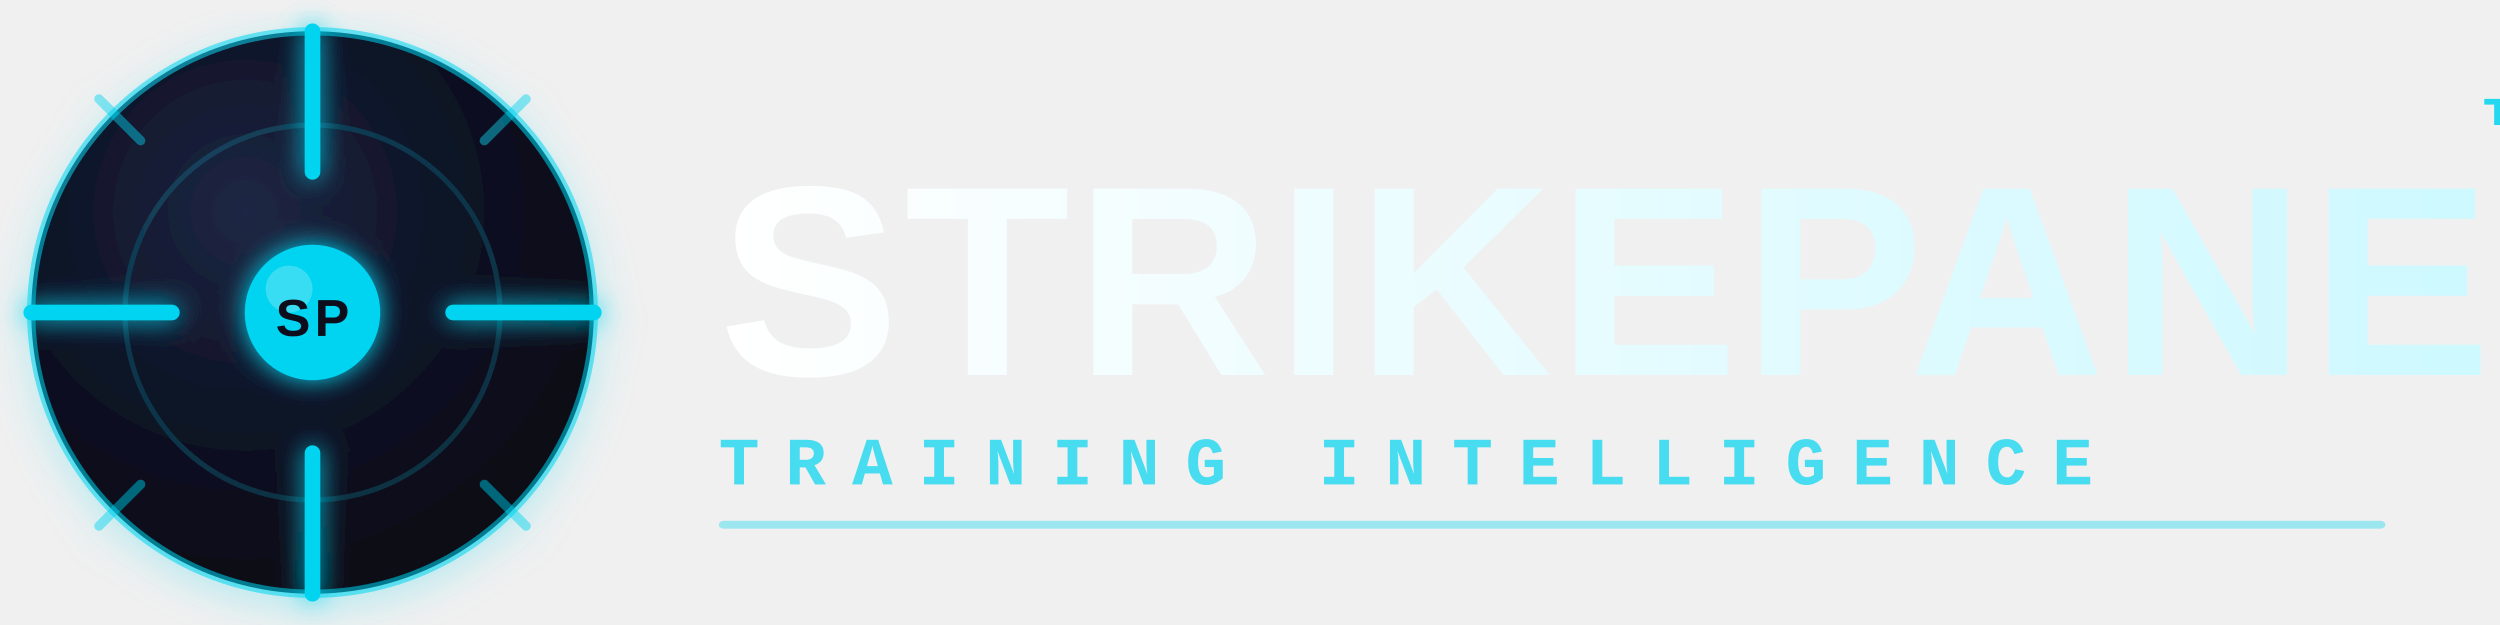
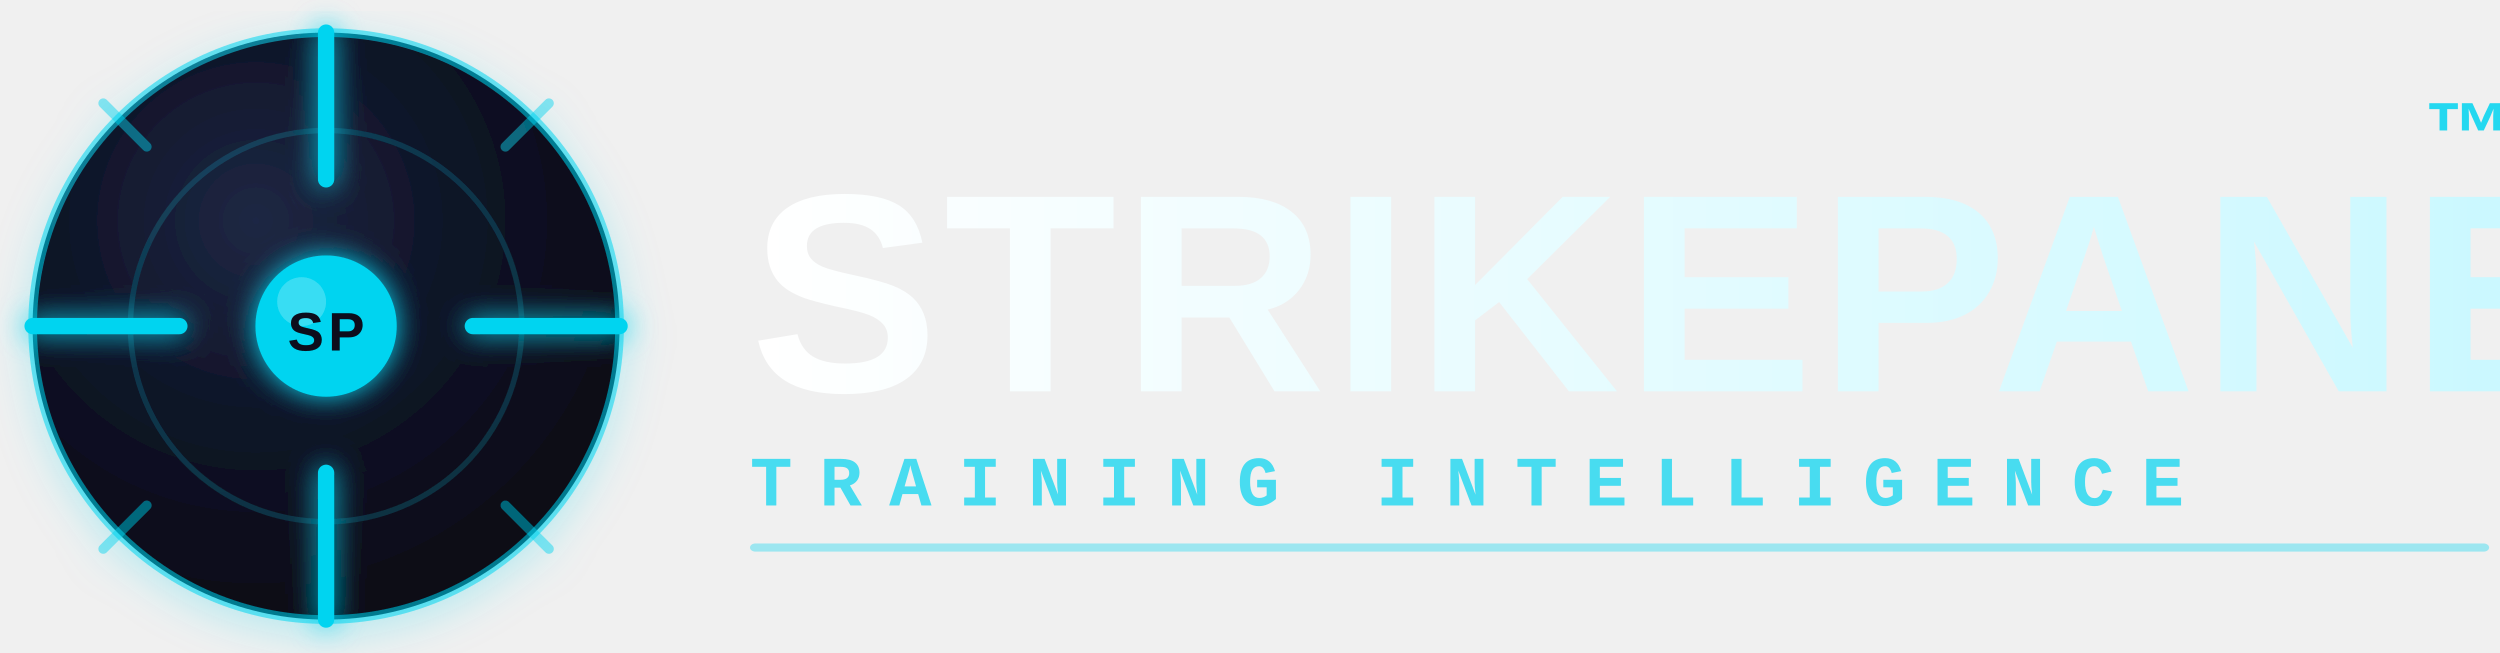
- <svg xmlns="http://www.w3.org/2000/svg" viewBox="0 0 480 120" role="img" aria-label="StrikePanel logo">
+ <svg xmlns="http://www.w3.org/2000/svg" viewBox="0 0 460 120" role="img" aria-label="strikepane logo">
  <defs>
    <radialGradient id="orb-fill" cx="38%" cy="32%" r="65%" gradientUnits="objectBoundingBox">
      <stop offset="0%" stop-color="#1e2844" />
      <stop offset="50%" stop-color="#0f1428" />
      <stop offset="100%" stop-color="#080c18" />
    </radialGradient>
    <filter id="glow" x="-30%" y="-30%" width="160%" height="160%">
      <feGaussianBlur in="SourceGraphic" stdDeviation="2.5" result="blur" />
      <feMerge>
        <feMergeNode in="blur" />
        <feMergeNode in="SourceGraphic" />
      </feMerge>
    </filter>
    <filter id="orb-shadow" x="-20%" y="-20%" width="140%" height="140%">
      <feDropShadow dx="0" dy="2" stdDeviation="4" flood-color="#00D4F0" flood-opacity="0.25" />
    </filter>
    <linearGradient id="text-grad" x1="0%" y1="0%" x2="100%" y2="0%">
      <stop offset="0%" stop-color="#ffffff" />
      <stop offset="100%" stop-color="#c8f8ff" />
    </linearGradient>
    <clipPath id="orb-clip">
      <circle cx="60" cy="60" r="54" />
    </clipPath>
  </defs>
  <g transform="translate(0,0)" filter="url(#orb-shadow)">
    <circle cx="60" cy="60" r="54" fill="url(#orb-fill)" stroke="#00D4F0" stroke-width="1.6" stroke-opacity="0.55" />
    <circle cx="60" cy="60" r="36" fill="none" stroke="#00D4F0" stroke-width="1" stroke-opacity="0.18" />
    <g filter="url(#glow)" stroke="#00D4F0" stroke-linecap="round">
      <line x1="60" y1="6" x2="60" y2="33" stroke-width="3" />
      <line x1="60" y1="87" x2="60" y2="114" stroke-width="3" />
      <line x1="6" y1="60" x2="33" y2="60" stroke-width="3" />
      <line x1="87" y1="60" x2="114" y2="60" stroke-width="3" />
    </g>
    <g stroke="#00D4F0" stroke-linecap="round" stroke-opacity="0.45">
      <line x1="19" y1="19" x2="27" y2="27" stroke-width="1.8" />
      <line x1="101" y1="101" x2="93" y2="93" stroke-width="1.8" />
      <line x1="101" y1="19" x2="93" y2="27" stroke-width="1.8" />
      <line x1="19" y1="101" x2="27" y2="93" stroke-width="1.8" />
    </g>
    <circle cx="60" cy="60" r="13" fill="#00D4F0" filter="url(#glow)" />
    <circle cx="55.5" cy="55.5" r="4.5" fill="white" fill-opacity="0.22" />
    <text x="60" y="64.5" font-family="'Arial Black','Helvetica Neue',Arial,sans-serif" font-weight="900" font-size="10" fill="#07111e" text-anchor="middle" letter-spacing="0.8">SP</text>
  </g>
  <g transform="translate(138, 0)">
-     <text y="72" font-family="'Arial Black','Helvetica Neue',Arial,sans-serif" font-weight="900" font-size="52" letter-spacing="1" fill="url(#text-grad)">STRIKEPANEL</text>
-     <text x="338" y="30" font-family="Arial,sans-serif" font-weight="700" font-size="16" fill="#00D4F0" fill-opacity="0.85">™</text>
+     <text y="72" font-family="'Arial Black','Helvetica Neue',Arial,sans-serif" font-weight="900" font-size="52" letter-spacing="1" fill="url(#text-grad)">STRIKEPANE</text>
+     <text x="308" y="30" font-family="Arial,sans-serif" font-weight="700" font-size="16" fill="#00D4F0" fill-opacity="0.85">™</text>
    <text y="93" font-family="'Courier New',Courier,monospace" font-weight="700" font-size="13" letter-spacing="5" fill="#00D4F0" fill-opacity="0.7">TRAINING INTELLIGENCE</text>
    <rect x="0" y="100" width="320" height="1.5" fill="#00D4F0" fill-opacity="0.35" rx="1" />
  </g>
</svg>
